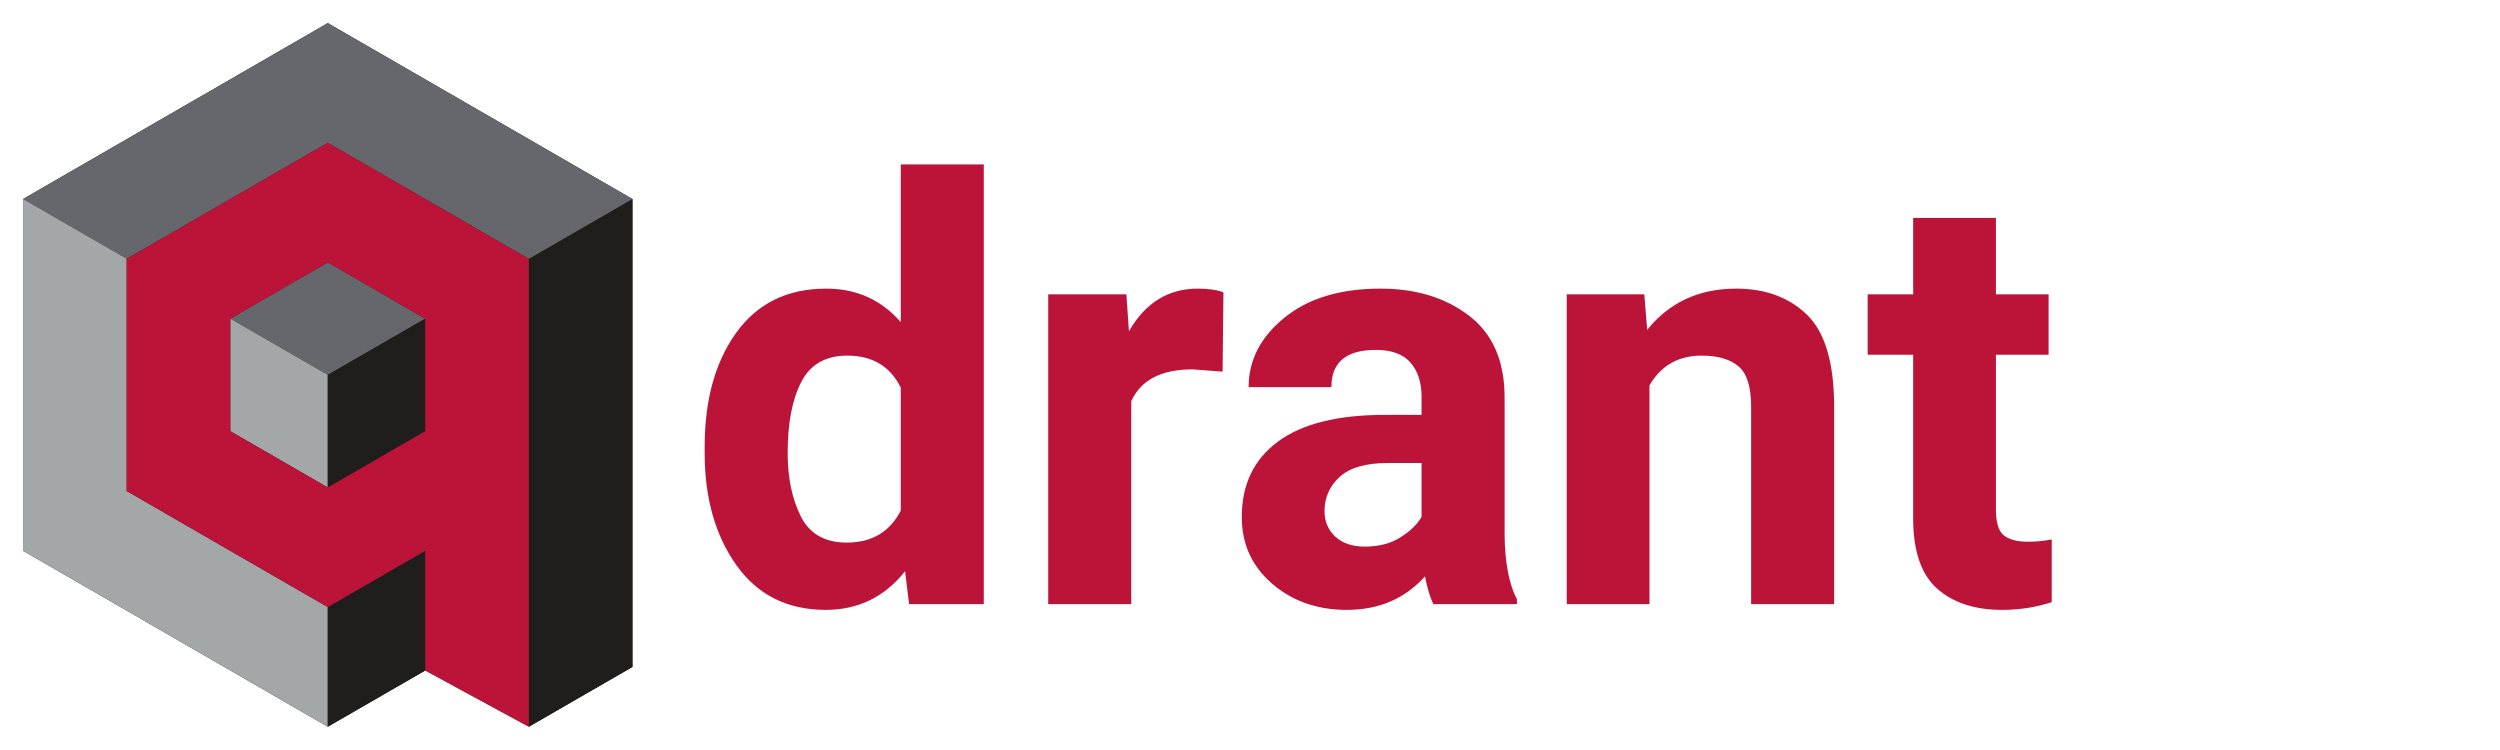
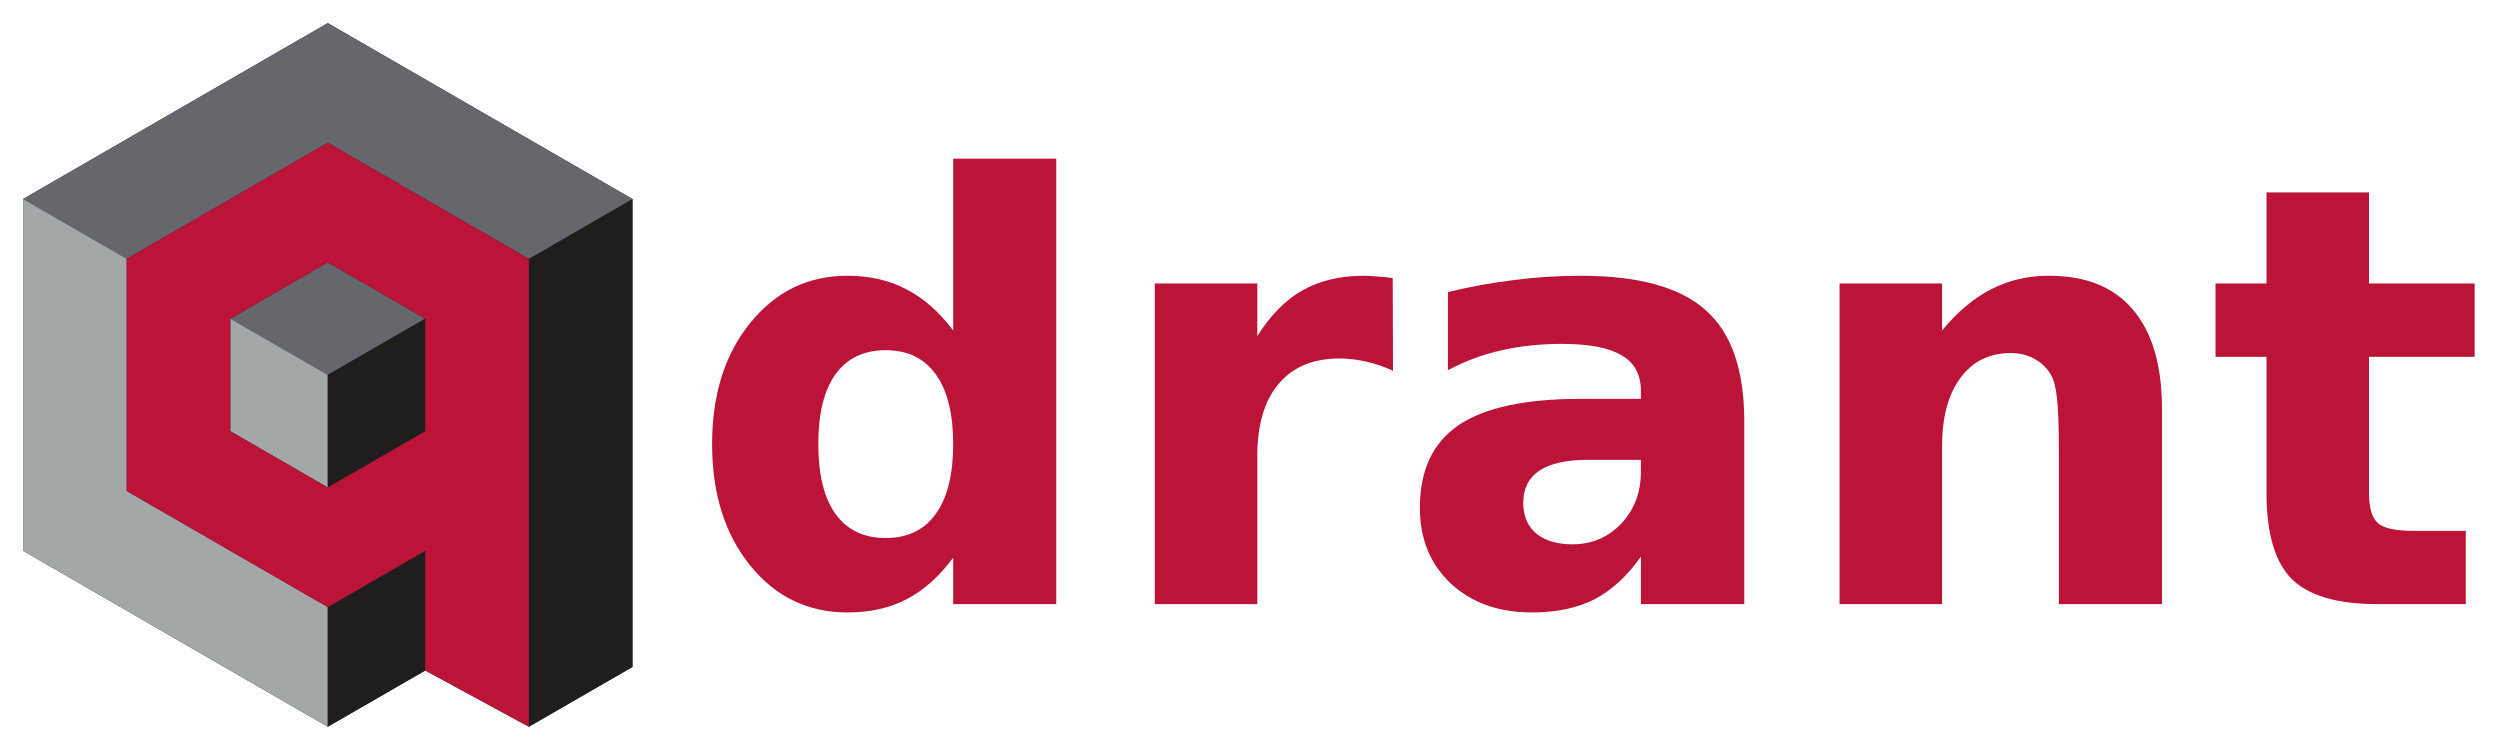
- <svg xmlns="http://www.w3.org/2000/svg" width="541.47mm" height="162.4mm" viewBox="0 0 541.47 162.4" version="1.1" id="svg886">
-   <defs id="defs880" />
-   <g id="layer1" transform="translate(-25.34102,-22.63771)">
-     <g transform="matrix(0.3527778,0,0,-0.3527778,-44.77983,244.9488)" id="g10" style="opacity:1">
-       <path id="path14-3" style="fill:#201d1d;fill-opacity:1;fill-rule:evenodd;stroke:none;stroke-width:0.1" d="m 400,615.999 -93.542,-54 -93.517,-54 v -108 -108 l 93.517,-54 93.542,-54 59.84,34.528 63.609,-34.528 63.609,36.709 v 287.291 l -93.542,54 z" />
-       <path id="path14" style="fill:#201d1d;fill-opacity:1;fill-rule:evenodd;stroke:none;stroke-width:0.1" d="M 523.449,328.709 V 471.263 L 587.059,508 V 220.709 L 523.449,184 v 73.445 71.264" />
-       <path id="path16" style="fill:#65676d;fill-opacity:1;fill-rule:evenodd;stroke:none;stroke-width:0.1" d="m 587.059,508 -63.61,-36.737 -61.738,35.632 -61.711,35.63 -61.738,-35.63 -61.711,-35.632 -63.61,36.737 93.516,54 93.543,54 93.516,-54 93.543,-54" />
-       <path id="path18" style="fill:#a4a7a8;fill-opacity:1;fill-rule:evenodd;stroke:none;stroke-width:0.1" d="m 212.941,508 63.61,-36.737 V 328.709 L 338.262,293.077 400,257.445 V 184 l -93.543,54 -93.516,54 v 108 108" />
-       <path id="path20" style="fill:#201d1d;fill-opacity:1;fill-rule:evenodd;stroke:none;stroke-width:0.1" d="M 459.84,292 400,257.445 V 184 l 59.84,34.527 V 292" />
-       <path id="path22" style="fill:#65676d;fill-opacity:1;fill-rule:evenodd;stroke:none;stroke-width:0.1" d="M 400,400 340.16,434.525 400,469.08 459.84,434.525 400,400" />
-       <path id="path24" style="fill:#a4a7a8;fill-opacity:1;fill-rule:evenodd;stroke:none;stroke-width:0.1" d="M 340.16,434.525 400,400 v -69.108 l -59.84,34.553 v 69.08" />
-       <path id="path26" style="fill:#201d1d;fill-opacity:1;fill-rule:evenodd;stroke:none;stroke-width:0.1" d="m 400,400 59.84,34.525 v -69.08 L 400,330.892 V 400" />
-       <path id="path28" style="fill:#bc1439;fill-opacity:1;fill-rule:evenodd;stroke:none;stroke-width:0.1" d="M 459.84,218.527 523.449,184 V 471.263 L 461.711,506.895 400,542.525 338.262,506.895 276.551,471.263 V 400 328.709 L 338.262,293.077 400,257.445 459.84,292 Z m 0,146.918 -59.84,-34.553 -59.84,34.553 v 69.08 L 400,469.08 459.84,434.525 v -69.08" />
-       <text xml:space="preserve" style="font-style:normal;font-variant:normal;font-weight:normal;font-stretch:normal;font-size:360px;line-height:1.25;font-family:'Noto Sans Caucasian Albanian';-inkscape-font-specification:'Noto Sans Caucasian Albanian';fill:#bc1439;fill-opacity:1;stroke:none;stroke-width:0.75;" x="619.783" y="-259.258" id="text1747" transform="scale(1,-1)">
-         <tspan id="tspan1745" x="619.783" y="-259.258" style="font-style:normal;font-variant:normal;font-weight:bold;font-stretch:normal;font-size:360px;font-family:Roboto;-inkscape-font-specification:'Roboto Bold';stroke-width:0.75;fill:#bc1439;fill-opacity:1;">drant</tspan>
-       </text>
+ <svg xmlns="http://www.w3.org/2000/svg" width="541.47mm" height="162.4mm" version="1.1" viewBox="0 0 541.47 162.4">
+   <g transform="translate(-25.341 -22.638)">
+     <g transform="matrix(.35278 0 0 -.35278 -44.78 244.95)">
+       <g fill-rule="evenodd">
+         <path d="m400 616-93.542-54-93.517-54v-216l93.517-54 93.542-54 59.84 34.528 63.609-34.528 63.609 36.709v287.29l-93.542 54z" fill="#201d1d" />
+         <path d="m523.45 328.71v142.55l63.61 36.737v-287.29l-63.61-36.709v144.71" fill="#201d1d" />
+         <path d="m587.06 508-63.61-36.737-61.738 35.632-61.711 35.63-61.738-35.63-61.711-35.632-63.61 36.737 93.516 54 93.543 54 93.516-54 93.543-54" fill="#65676d" />
+         <path d="m212.94 508 63.61-36.737v-142.55l61.711-35.632 61.738-35.632v-73.445l-93.543 54-93.516 54v216" fill="#a4a7a8" />
+         <path d="M 459.84,292 400,257.445 V 184 l 59.84,34.527 V 292" fill="#201d1d" />
+         <path d="M 400,400 340.16,434.525 400,469.08 459.84,434.525 400,400" fill="#65676d" />
+         <path d="m340.16 434.52 59.84-34.525v-69.108l-59.84 34.553v69.08" fill="#a4a7a8" />
+         <path d="m400 400 59.84 34.525v-69.08l-59.84-34.553v69.108" fill="#201d1d" />
+         <path d="m459.84 218.53 63.609-34.527v287.26l-61.738 35.632-61.711 35.63-61.738-35.63-61.711-35.632v-142.55l61.711-35.632 61.738-35.632 59.84 34.555zm0 146.92-59.84-34.553-59.84 34.553v69.08l59.84 34.555 59.84-34.555v-69.08" fill="#bc1439" />
+       </g>
+       <g transform="scale(1,-1)" fill="#bc1439" stroke-width=".75" aria-label="drant">
+         <path d="m783.96-427.3v-105.47h63.281v273.52h-63.281v-28.477q-13.008 17.402-28.652 25.488-15.645 8.086-36.211 8.086-36.387 0-59.766-28.828-23.379-29.004-23.379-74.531 0-45.527 23.379-74.355 23.379-29.004 59.766-29.004 20.391 0 36.035 8.262 15.82 8.086 28.828 25.312zm-41.484 127.44q20.215 0 30.762-14.766 10.723-14.766 10.723-42.891t-10.723-42.891q-10.547-14.766-30.762-14.766-20.039 0-30.762 14.766-10.547 14.766-10.547 42.891t10.547 42.891q10.723 14.766 30.762 14.766z" />
+         <path d="m1054-402.52q-8.262-3.867-16.523-5.625-8.086-1.934-16.348-1.934-24.258 0-37.441 15.645-13.008 15.469-13.008 44.473v90.703h-62.93v-196.88h62.93v32.344q12.129-19.336 27.773-28.125 15.82-8.965 37.793-8.965 3.164 0 6.856 0.352 3.691 0.176 10.723 1.055z" />
+         <path d="m1173.5-347.85q-19.688 0-29.707 6.68-9.844 6.68-9.844 19.688 0 11.953 7.91 18.809 8.086 6.68 22.324 6.68 17.754 0 29.883-12.656 12.129-12.832 12.129-31.992v-7.207zm96.152-23.73v112.32h-63.457v-29.18q-12.656 17.93-28.477 26.191-15.82 8.086-38.496 8.086-30.586 0-49.746-17.754-18.984-17.93-18.984-46.406 0-34.629 23.73-50.801 23.906-16.172 74.883-16.172h37.09v-4.922q0-14.941-11.777-21.797-11.777-7.031-36.738-7.031-20.215 0-37.617 4.043-17.402 4.043-32.344 12.129v-47.988q20.215-4.922 40.606-7.383 20.391-2.637 40.781-2.637 53.262 0 76.816 21.094 23.73 20.918 23.73 68.203z" />
+         <path d="m1526.1-379.14v119.88h-63.281v-91.758q0-25.488-1.23-35.156-1.055-9.668-3.867-14.238-3.691-6.152-10.02-9.492-6.328-3.516-14.414-3.516-19.688 0-30.938 15.293-11.25 15.117-11.25 42.012v96.855h-62.93v-196.88h62.93v28.828q14.238-17.227 30.234-25.312 15.996-8.262 35.332-8.262 34.102 0 51.68 20.918 17.754 20.918 17.754 60.82z" />
+         <path d="m1653.2-512.03v55.898h64.863v45h-64.863v83.496q0 13.711 5.449 18.633 5.449 4.746 21.621 4.746h32.344v45h-53.965q-37.266 0-52.91-15.469-15.469-15.645-15.469-52.91v-83.496h-31.289v-45h31.289v-55.898z" />
+       </g>
    </g>
  </g>
</svg>
